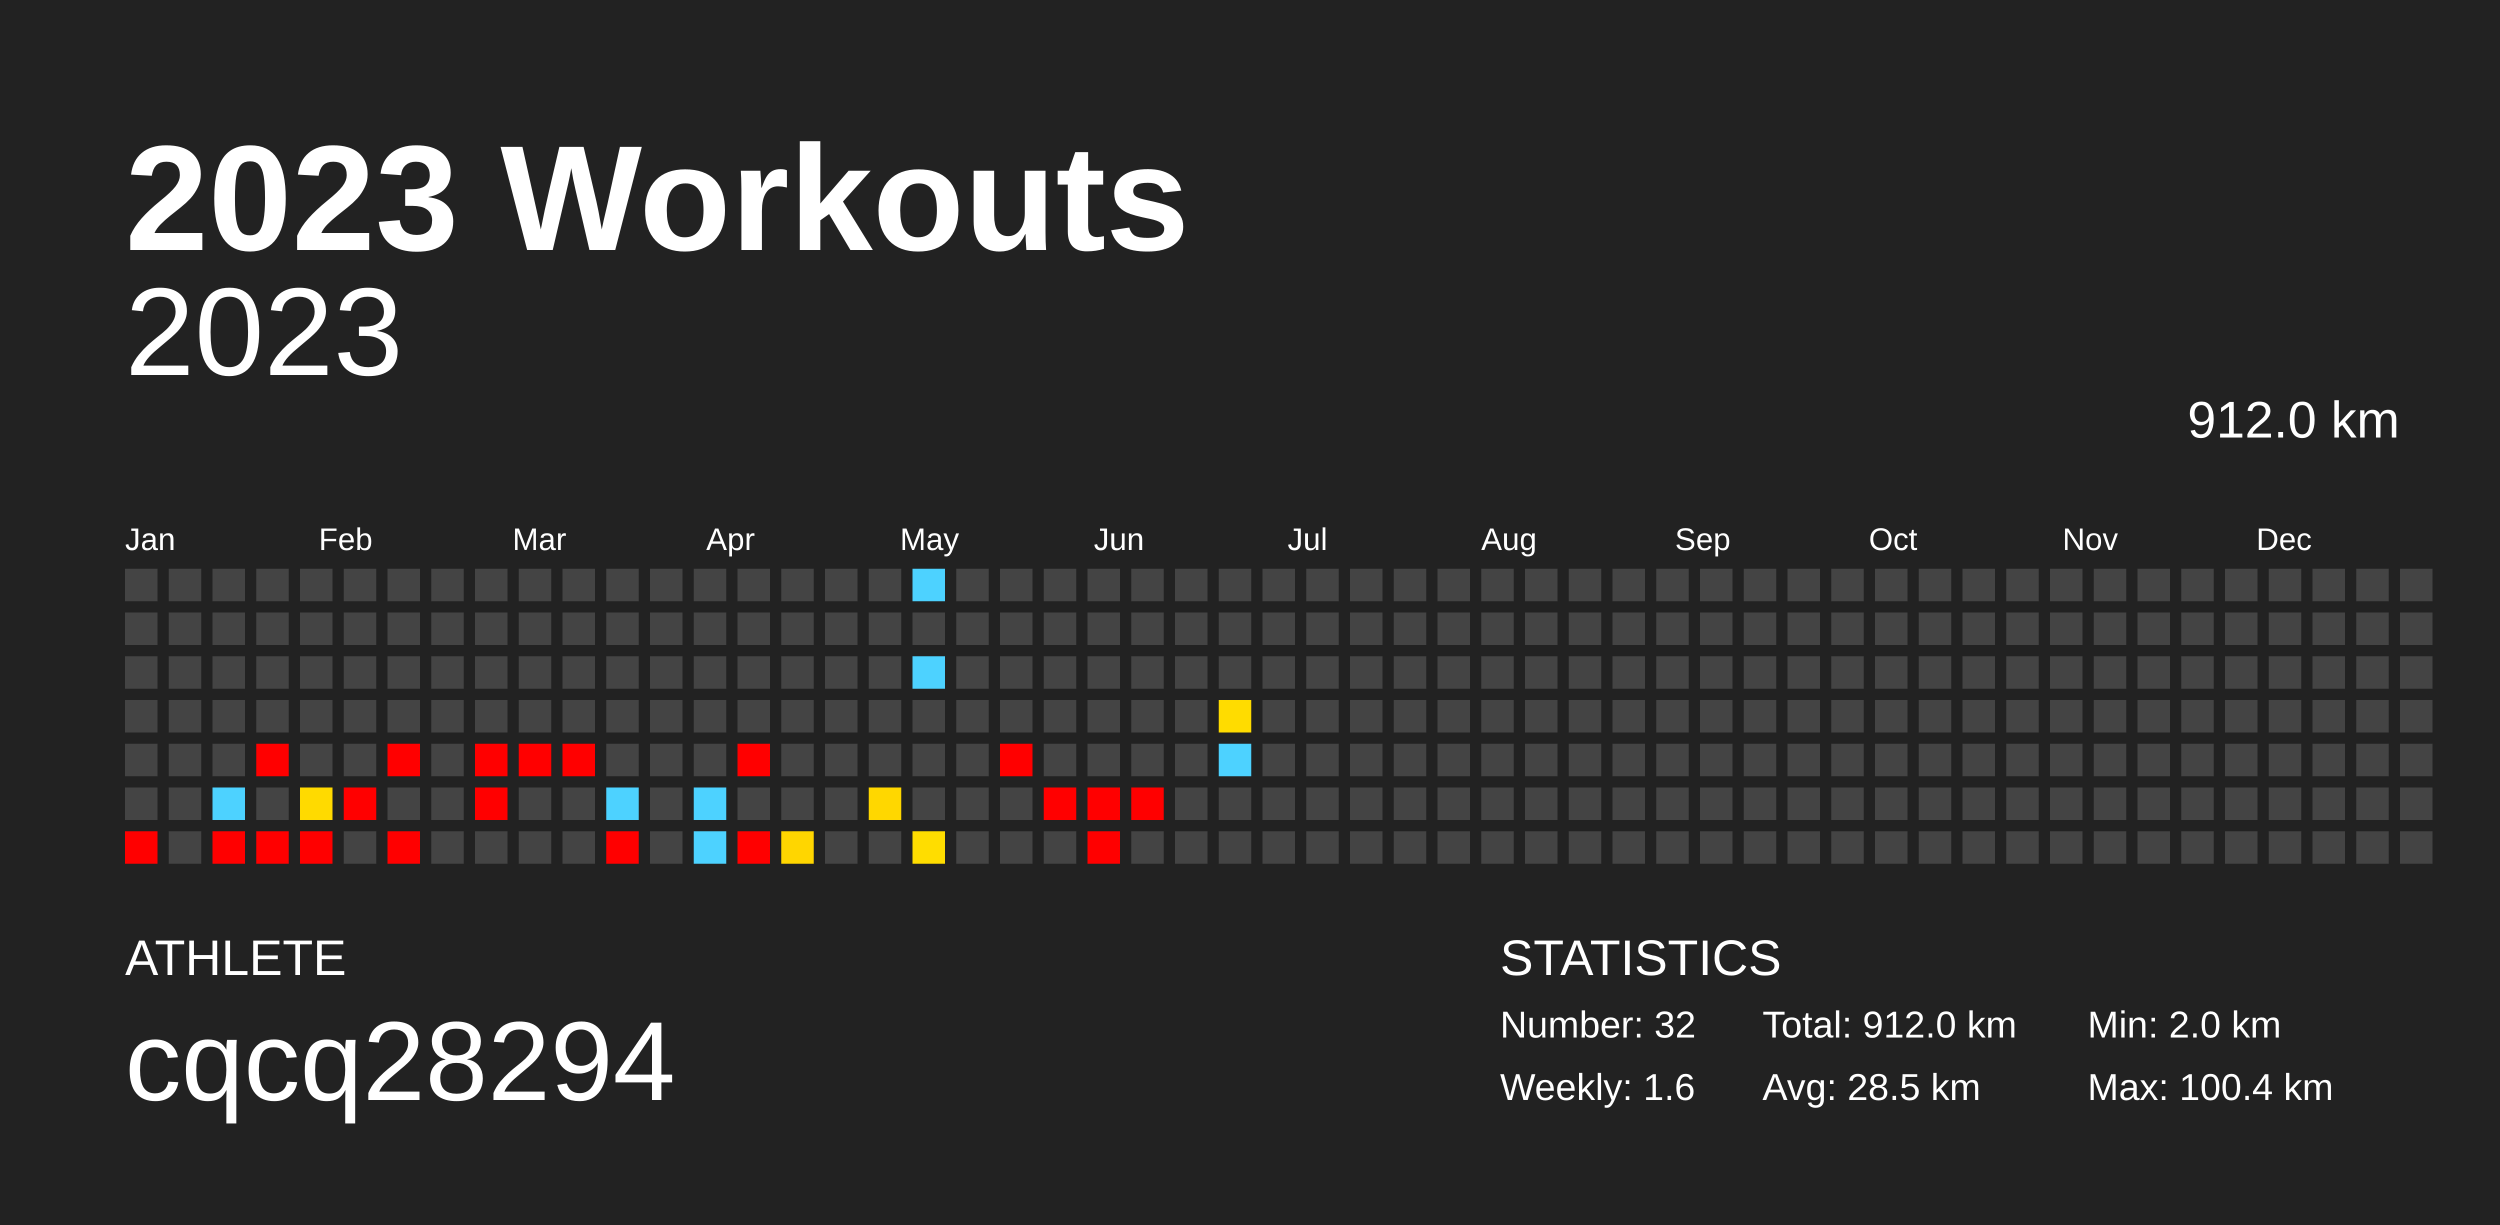
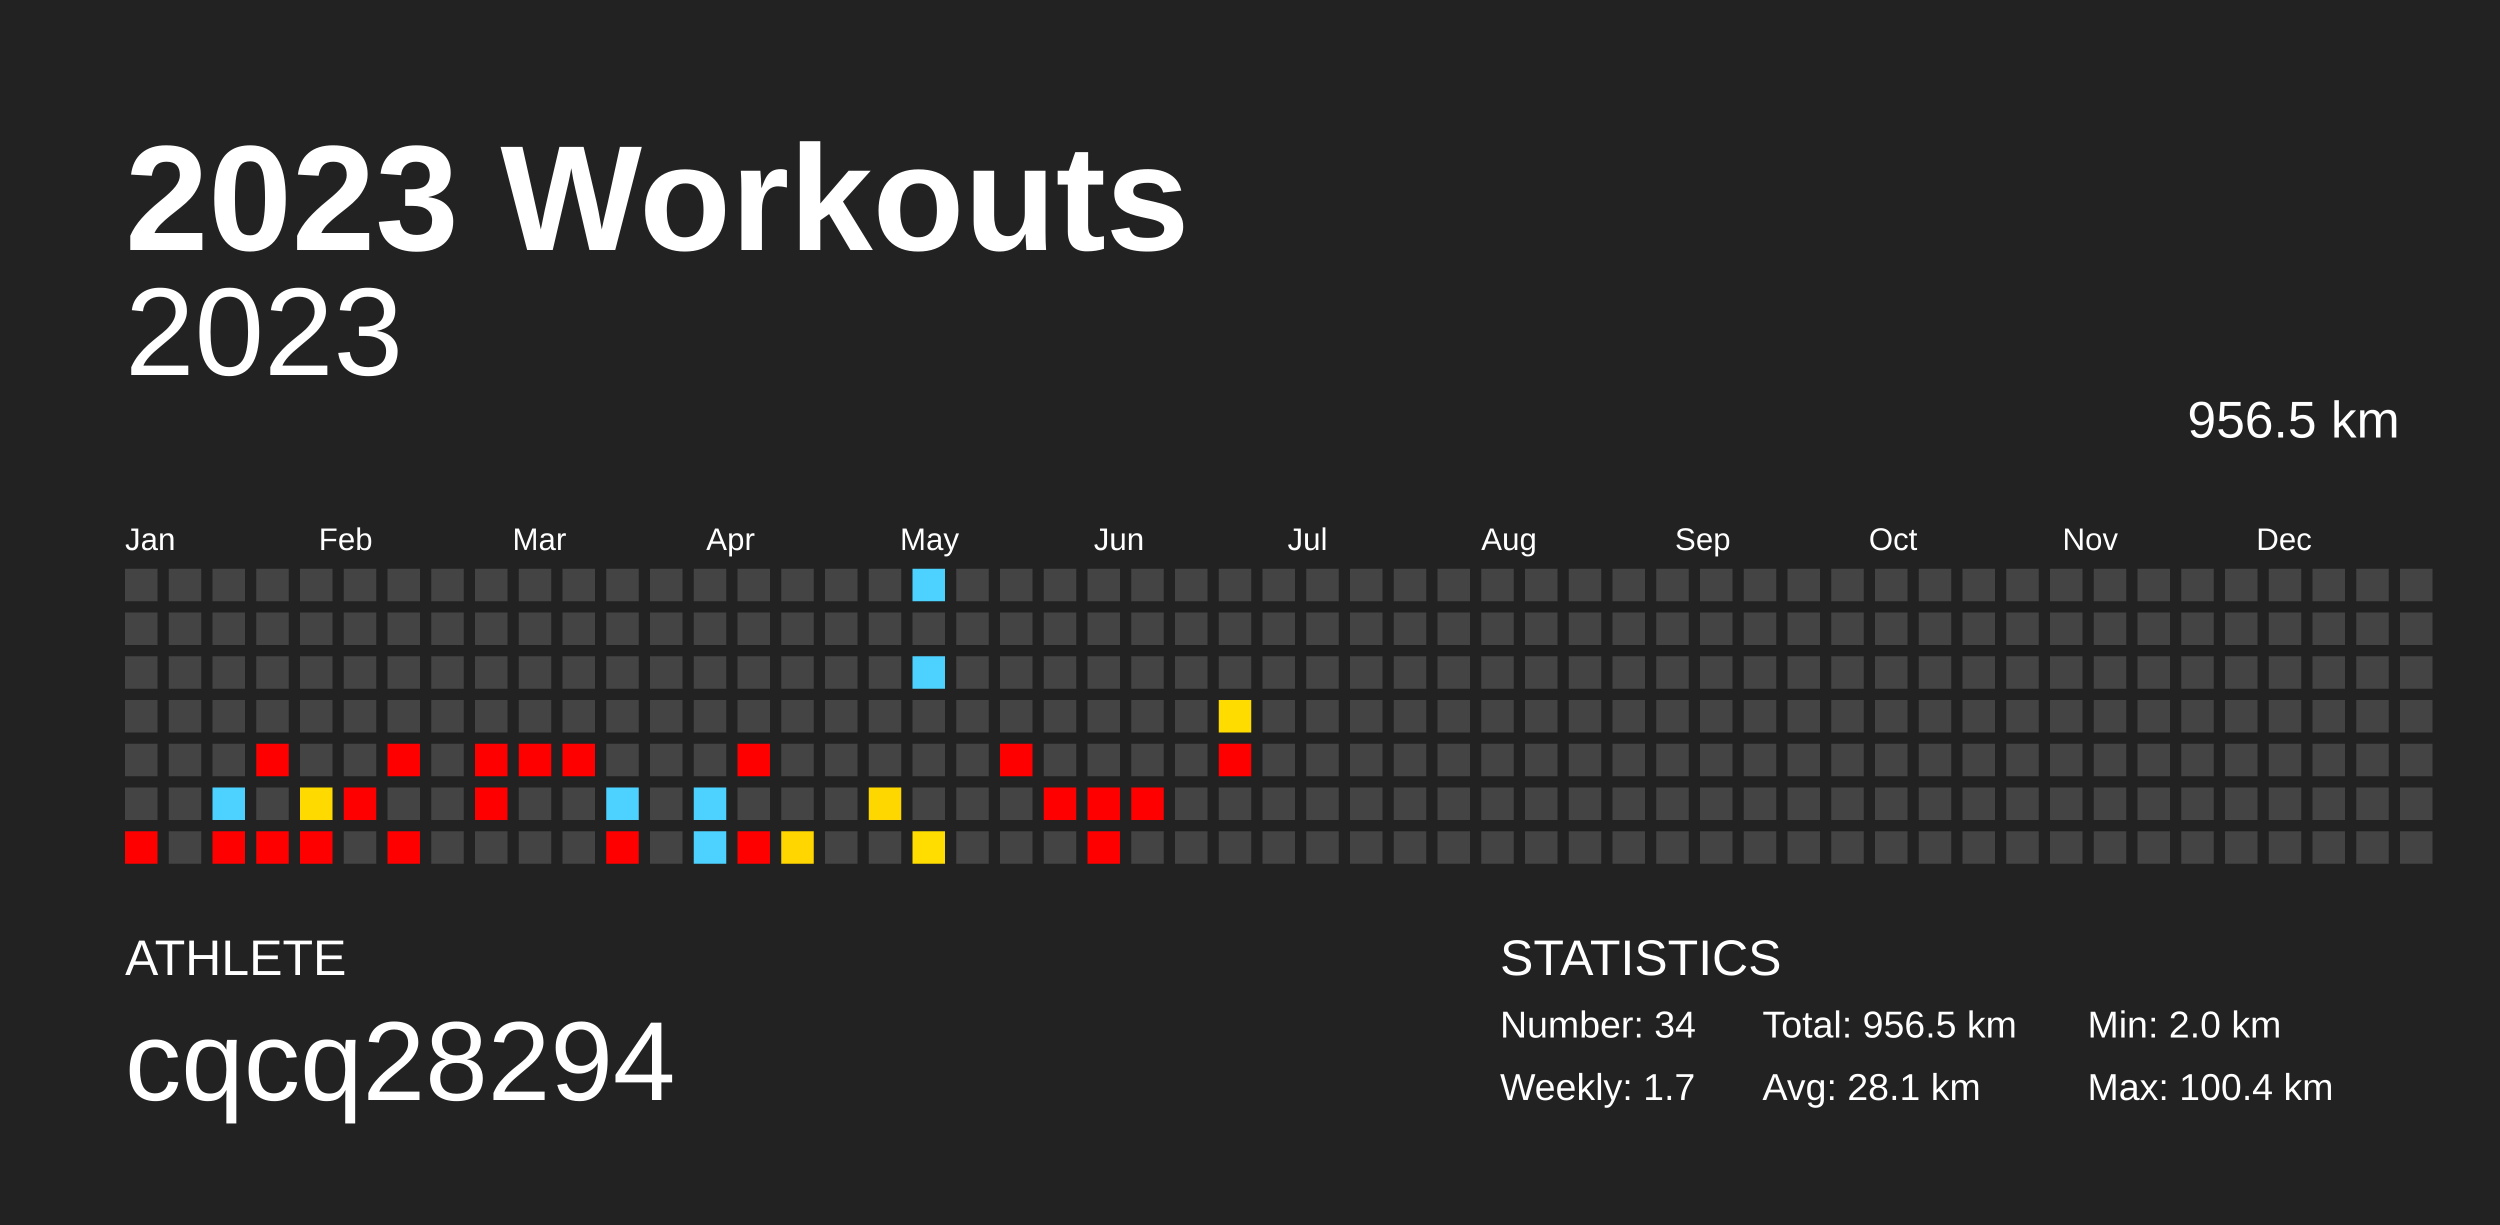
<svg xmlns="http://www.w3.org/2000/svg" baseProfile="full" height="98mm" version="1.1" viewBox="0,0,200,98" width="200mm">
  <defs />
  <rect fill="#222222" height="98" width="200" x="0" y="0" />
  <text fill="#FFFFFF" style="font-size:12px; font-family:Arial; font-weight:bold;" x="10" y="20">2023 Workouts</text>
  <text fill="#FFFFFF" style="font-size:4px; font-family:Arial" x="10" y="78">ATHLETE</text>
  <text fill="#FFFFFF" style="font-size:9px; font-family:Arial" x="10" y="88">cqcq28294</text>
  <text fill="#FFFFFF" style="font-size:4px; font-family:Arial" x="120" y="78">STATISTICS</text>
-   <text fill="#FFFFFF" style="font-size:3px; font-family:Arial" x="120" y="83">Number: 32</text>
-   <text fill="#FFFFFF" style="font-size:3px; font-family:Arial" x="120" y="88">Weekly: 1.6</text>
-   <text fill="#FFFFFF" style="font-size:3px; font-family:Arial" x="141" y="83">Total: 912.0 km</text>
-   <text fill="#FFFFFF" style="font-size:3px; font-family:Arial" x="141" y="88">Avg: 28.5 km</text>
+   <text fill="#FFFFFF" style="font-size:3px; font-family:Arial" x="120" y="83">Number: 34</text>
+   <text fill="#FFFFFF" style="font-size:3px; font-family:Arial" x="120" y="88">Weekly: 1.7</text>
+   <text fill="#FFFFFF" style="font-size:3px; font-family:Arial" x="141" y="83">Total: 956.5 km</text>
+   <text fill="#FFFFFF" style="font-size:3px; font-family:Arial" x="141" y="88">Avg: 28.1 km</text>
  <text fill="#FFFFFF" style="font-size:3px; font-family:Arial" x="167" y="83">Min: 2.0 km</text>
  <text fill="#FFFFFF" style="font-size:3px; font-family:Arial" x="167" y="88">Max: 100.4 km</text>
  <text alignment-baseline="hanging" fill="#FFFFFF" style="font-size:10.0px; font-family:Arial;" x="10" y="30">2023</text>
-   <text alignment-baseline="hanging" fill="#FFFFFF" style="font-size:4.125px; font-family:Arial;" x="175" y="35">912.0 km</text>
+   <text alignment-baseline="hanging" fill="#FFFFFF" style="font-size:4.125px; font-family:Arial;" x="175" y="35">956.5 km</text>
  <text fill="#FFFFFF" style="font-size:2.5px; font-family:Arial" x="10.0" y="44">Jan</text>
  <text fill="#FFFFFF" style="font-size:2.5px; font-family:Arial" x="25.5" y="44">Feb</text>
  <text fill="#FFFFFF" style="font-size:2.5px; font-family:Arial" x="41.0" y="44">Mar</text>
  <text fill="#FFFFFF" style="font-size:2.5px; font-family:Arial" x="56.5" y="44">Apr</text>
  <text fill="#FFFFFF" style="font-size:2.5px; font-family:Arial" x="72.0" y="44">May</text>
  <text fill="#FFFFFF" style="font-size:2.5px; font-family:Arial" x="87.5" y="44">Jun</text>
  <text fill="#FFFFFF" style="font-size:2.5px; font-family:Arial" x="103.0" y="44">Jul</text>
  <text fill="#FFFFFF" style="font-size:2.5px; font-family:Arial" x="118.5" y="44">Aug</text>
  <text fill="#FFFFFF" style="font-size:2.5px; font-family:Arial" x="134.0" y="44">Sep</text>
  <text fill="#FFFFFF" style="font-size:2.5px; font-family:Arial" x="149.5" y="44">Oct</text>
  <text fill="#FFFFFF" style="font-size:2.5px; font-family:Arial" x="165.0" y="44">Nov</text>
  <text fill="#FFFFFF" style="font-size:2.5px; font-family:Arial" x="180.5" y="44">Dec</text>
  <rect fill="#444444" height="2.6" width="2.6" x="10.0" y="45.5" />
  <rect fill="#444444" height="2.6" width="2.6" x="10.0" y="49.0" />
  <rect fill="#444444" height="2.6" width="2.6" x="10.0" y="52.5" />
  <rect fill="#444444" height="2.6" width="2.6" x="10.0" y="56.0" />
  <rect fill="#444444" height="2.6" width="2.6" x="10.0" y="59.5" />
  <rect fill="#444444" height="2.6" width="2.6" x="10.0" y="63.0" />
  <rect fill="red" height="2.6" width="2.6" x="10.0" y="66.5" />
  <rect fill="#444444" height="2.6" width="2.6" x="13.5" y="45.5" />
  <rect fill="#444444" height="2.6" width="2.6" x="13.5" y="49.0" />
  <rect fill="#444444" height="2.6" width="2.6" x="13.5" y="52.5" />
  <rect fill="#444444" height="2.6" width="2.6" x="13.5" y="56.0" />
  <rect fill="#444444" height="2.6" width="2.6" x="13.5" y="59.5" />
  <rect fill="#444444" height="2.6" width="2.6" x="13.5" y="63.0" />
  <rect fill="#444444" height="2.6" width="2.6" x="13.5" y="66.5" />
  <rect fill="#444444" height="2.6" width="2.6" x="17.0" y="45.5" />
  <rect fill="#444444" height="2.6" width="2.6" x="17.0" y="49.0" />
  <rect fill="#444444" height="2.6" width="2.6" x="17.0" y="52.5" />
  <rect fill="#444444" height="2.6" width="2.6" x="17.0" y="56.0" />
  <rect fill="#444444" height="2.6" width="2.6" x="17.0" y="59.5" />
  <rect fill="#4dd2ff" height="2.6" width="2.6" x="17.0" y="63.0" />
  <rect fill="red" height="2.6" width="2.6" x="17.0" y="66.5" />
  <rect fill="#444444" height="2.6" width="2.6" x="20.5" y="45.5" />
  <rect fill="#444444" height="2.6" width="2.6" x="20.5" y="49.0" />
  <rect fill="#444444" height="2.6" width="2.6" x="20.5" y="52.5" />
  <rect fill="#444444" height="2.6" width="2.6" x="20.5" y="56.0" />
  <rect fill="red" height="2.6" width="2.6" x="20.5" y="59.5" />
  <rect fill="#444444" height="2.6" width="2.6" x="20.5" y="63.0" />
  <rect fill="red" height="2.6" width="2.6" x="20.5" y="66.5" />
  <rect fill="#444444" height="2.6" width="2.6" x="24.0" y="45.5" />
  <rect fill="#444444" height="2.6" width="2.6" x="24.0" y="49.0" />
  <rect fill="#444444" height="2.6" width="2.6" x="24.0" y="52.5" />
  <rect fill="#444444" height="2.6" width="2.6" x="24.0" y="56.0" />
  <rect fill="#444444" height="2.6" width="2.6" x="24.0" y="59.5" />
  <rect fill="#ffda00" height="2.6" width="2.6" x="24.0" y="63.0" />
  <rect fill="red" height="2.6" width="2.6" x="24.0" y="66.5" />
  <rect fill="#444444" height="2.6" width="2.6" x="27.5" y="45.5" />
  <rect fill="#444444" height="2.6" width="2.6" x="27.5" y="49.0" />
  <rect fill="#444444" height="2.6" width="2.6" x="27.5" y="52.5" />
  <rect fill="#444444" height="2.6" width="2.6" x="27.5" y="56.0" />
  <rect fill="#444444" height="2.6" width="2.6" x="27.5" y="59.5" />
  <rect fill="red" height="2.6" width="2.6" x="27.5" y="63.0" />
  <rect fill="#444444" height="2.6" width="2.6" x="27.5" y="66.5" />
  <rect fill="#444444" height="2.6" width="2.6" x="31.0" y="45.5" />
  <rect fill="#444444" height="2.6" width="2.6" x="31.0" y="49.0" />
  <rect fill="#444444" height="2.6" width="2.6" x="31.0" y="52.5" />
  <rect fill="#444444" height="2.6" width="2.6" x="31.0" y="56.0" />
  <rect fill="red" height="2.6" width="2.6" x="31.0" y="59.5" />
  <rect fill="#444444" height="2.6" width="2.6" x="31.0" y="63.0" />
  <rect fill="red" height="2.6" width="2.6" x="31.0" y="66.5" />
  <rect fill="#444444" height="2.6" width="2.6" x="34.5" y="45.5" />
  <rect fill="#444444" height="2.6" width="2.6" x="34.5" y="49.0" />
  <rect fill="#444444" height="2.6" width="2.6" x="34.5" y="52.5" />
  <rect fill="#444444" height="2.6" width="2.6" x="34.5" y="56.0" />
  <rect fill="#444444" height="2.6" width="2.6" x="34.5" y="59.5" />
  <rect fill="#444444" height="2.6" width="2.6" x="34.5" y="63.0" />
  <rect fill="#444444" height="2.6" width="2.6" x="34.5" y="66.5" />
  <rect fill="#444444" height="2.6" width="2.6" x="38.0" y="45.5" />
  <rect fill="#444444" height="2.6" width="2.6" x="38.0" y="49.0" />
  <rect fill="#444444" height="2.6" width="2.6" x="38.0" y="52.5" />
  <rect fill="#444444" height="2.6" width="2.6" x="38.0" y="56.0" />
  <rect fill="red" height="2.6" width="2.6" x="38.0" y="59.5" />
  <rect fill="red" height="2.6" width="2.6" x="38.0" y="63.0" />
  <rect fill="#444444" height="2.6" width="2.6" x="38.0" y="66.5" />
  <rect fill="#444444" height="2.6" width="2.6" x="41.5" y="45.5" />
  <rect fill="#444444" height="2.6" width="2.6" x="41.5" y="49.0" />
  <rect fill="#444444" height="2.6" width="2.6" x="41.5" y="52.5" />
  <rect fill="#444444" height="2.6" width="2.6" x="41.5" y="56.0" />
  <rect fill="red" height="2.6" width="2.6" x="41.5" y="59.5" />
  <rect fill="#444444" height="2.6" width="2.6" x="41.5" y="63.0" />
  <rect fill="#444444" height="2.6" width="2.6" x="41.5" y="66.5" />
  <rect fill="#444444" height="2.6" width="2.6" x="45.0" y="45.5" />
  <rect fill="#444444" height="2.6" width="2.6" x="45.0" y="49.0" />
  <rect fill="#444444" height="2.6" width="2.6" x="45.0" y="52.5" />
  <rect fill="#444444" height="2.6" width="2.6" x="45.0" y="56.0" />
  <rect fill="red" height="2.6" width="2.6" x="45.0" y="59.5" />
  <rect fill="#444444" height="2.6" width="2.6" x="45.0" y="63.0" />
  <rect fill="#444444" height="2.6" width="2.6" x="45.0" y="66.5" />
  <rect fill="#444444" height="2.6" width="2.6" x="48.5" y="45.5" />
  <rect fill="#444444" height="2.6" width="2.6" x="48.5" y="49.0" />
  <rect fill="#444444" height="2.6" width="2.6" x="48.5" y="52.5" />
  <rect fill="#444444" height="2.6" width="2.6" x="48.5" y="56.0" />
  <rect fill="#444444" height="2.6" width="2.6" x="48.5" y="59.5" />
  <rect fill="#4dd2ff" height="2.6" width="2.6" x="48.5" y="63.0" />
  <rect fill="red" height="2.6" width="2.6" x="48.5" y="66.5" />
  <rect fill="#444444" height="2.6" width="2.6" x="52.0" y="45.5" />
  <rect fill="#444444" height="2.6" width="2.6" x="52.0" y="49.0" />
  <rect fill="#444444" height="2.6" width="2.6" x="52.0" y="52.5" />
  <rect fill="#444444" height="2.6" width="2.6" x="52.0" y="56.0" />
  <rect fill="#444444" height="2.6" width="2.6" x="52.0" y="59.5" />
  <rect fill="#444444" height="2.6" width="2.6" x="52.0" y="63.0" />
  <rect fill="#444444" height="2.6" width="2.6" x="52.0" y="66.5" />
  <rect fill="#444444" height="2.6" width="2.6" x="55.5" y="45.5" />
  <rect fill="#444444" height="2.6" width="2.6" x="55.5" y="49.0" />
  <rect fill="#444444" height="2.6" width="2.6" x="55.5" y="52.5" />
  <rect fill="#444444" height="2.6" width="2.6" x="55.5" y="56.0" />
  <rect fill="#444444" height="2.6" width="2.6" x="55.5" y="59.5" />
  <rect fill="#4dd2ff" height="2.6" width="2.6" x="55.5" y="63.0" />
  <rect fill="#4dd2ff" height="2.6" width="2.6" x="55.5" y="66.5" />
  <rect fill="#444444" height="2.6" width="2.6" x="59.0" y="45.5" />
  <rect fill="#444444" height="2.6" width="2.6" x="59.0" y="49.0" />
  <rect fill="#444444" height="2.6" width="2.6" x="59.0" y="52.5" />
  <rect fill="#444444" height="2.6" width="2.6" x="59.0" y="56.0" />
  <rect fill="red" height="2.6" width="2.6" x="59.0" y="59.5" />
  <rect fill="#444444" height="2.6" width="2.6" x="59.0" y="63.0" />
  <rect fill="red" height="2.6" width="2.6" x="59.0" y="66.5" />
  <rect fill="#444444" height="2.6" width="2.6" x="62.5" y="45.5" />
  <rect fill="#444444" height="2.6" width="2.6" x="62.5" y="49.0" />
  <rect fill="#444444" height="2.6" width="2.6" x="62.5" y="52.5" />
  <rect fill="#444444" height="2.6" width="2.6" x="62.5" y="56.0" />
  <rect fill="#444444" height="2.6" width="2.6" x="62.5" y="59.5" />
  <rect fill="#444444" height="2.6" width="2.6" x="62.5" y="63.0" />
  <rect fill="#ffd600" height="2.6" width="2.6" x="62.5" y="66.5" />
  <rect fill="#444444" height="2.6" width="2.6" x="66.0" y="45.5" />
  <rect fill="#444444" height="2.6" width="2.6" x="66.0" y="49.0" />
  <rect fill="#444444" height="2.6" width="2.6" x="66.0" y="52.5" />
  <rect fill="#444444" height="2.6" width="2.6" x="66.0" y="56.0" />
  <rect fill="#444444" height="2.6" width="2.6" x="66.0" y="59.5" />
  <rect fill="#444444" height="2.6" width="2.6" x="66.0" y="63.0" />
  <rect fill="#444444" height="2.6" width="2.6" x="66.0" y="66.5" />
  <rect fill="#444444" height="2.6" width="2.6" x="69.5" y="45.5" />
  <rect fill="#444444" height="2.6" width="2.6" x="69.5" y="49.0" />
  <rect fill="#444444" height="2.6" width="2.6" x="69.5" y="52.5" />
  <rect fill="#444444" height="2.6" width="2.6" x="69.5" y="56.0" />
  <rect fill="#444444" height="2.6" width="2.6" x="69.5" y="59.5" />
  <rect fill="#ffd700" height="2.6" width="2.6" x="69.5" y="63.0" />
  <rect fill="#444444" height="2.6" width="2.6" x="69.5" y="66.5" />
  <rect fill="#4dd2ff" height="2.6" width="2.6" x="73.0" y="45.5" />
  <rect fill="#444444" height="2.6" width="2.6" x="73.0" y="49.0" />
  <rect fill="#4dd2ff" height="2.6" width="2.6" x="73.0" y="52.5" />
  <rect fill="#444444" height="2.6" width="2.6" x="73.0" y="56.0" />
  <rect fill="#444444" height="2.6" width="2.6" x="73.0" y="59.5" />
  <rect fill="#444444" height="2.6" width="2.6" x="73.0" y="63.0" />
  <rect fill="#ffdd00" height="2.6" width="2.6" x="73.0" y="66.5" />
  <rect fill="#444444" height="2.6" width="2.6" x="76.5" y="45.5" />
  <rect fill="#444444" height="2.6" width="2.6" x="76.5" y="49.0" />
  <rect fill="#444444" height="2.6" width="2.6" x="76.5" y="52.5" />
  <rect fill="#444444" height="2.6" width="2.6" x="76.5" y="56.0" />
  <rect fill="#444444" height="2.6" width="2.6" x="76.5" y="59.5" />
  <rect fill="#444444" height="2.6" width="2.6" x="76.5" y="63.0" />
  <rect fill="#444444" height="2.6" width="2.6" x="76.5" y="66.5" />
  <rect fill="#444444" height="2.6" width="2.6" x="80.0" y="45.5" />
  <rect fill="#444444" height="2.6" width="2.6" x="80.0" y="49.0" />
  <rect fill="#444444" height="2.6" width="2.6" x="80.0" y="52.5" />
  <rect fill="#444444" height="2.6" width="2.6" x="80.0" y="56.0" />
  <rect fill="red" height="2.6" width="2.6" x="80.0" y="59.5" />
  <rect fill="#444444" height="2.6" width="2.6" x="80.0" y="63.0" />
  <rect fill="#444444" height="2.6" width="2.6" x="80.0" y="66.5" />
  <rect fill="#444444" height="2.6" width="2.6" x="83.5" y="45.5" />
  <rect fill="#444444" height="2.6" width="2.6" x="83.5" y="49.0" />
  <rect fill="#444444" height="2.6" width="2.6" x="83.5" y="52.5" />
  <rect fill="#444444" height="2.6" width="2.6" x="83.5" y="56.0" />
  <rect fill="#444444" height="2.6" width="2.6" x="83.5" y="59.5" />
  <rect fill="red" height="2.6" width="2.6" x="83.5" y="63.0" />
  <rect fill="#444444" height="2.6" width="2.6" x="83.5" y="66.5" />
  <rect fill="#444444" height="2.6" width="2.6" x="87.0" y="45.5" />
  <rect fill="#444444" height="2.6" width="2.6" x="87.0" y="49.0" />
  <rect fill="#444444" height="2.6" width="2.6" x="87.0" y="52.5" />
  <rect fill="#444444" height="2.6" width="2.6" x="87.0" y="56.0" />
  <rect fill="#444444" height="2.6" width="2.6" x="87.0" y="59.5" />
  <rect fill="red" height="2.6" width="2.6" x="87.0" y="63.0" />
  <rect fill="red" height="2.6" width="2.6" x="87.0" y="66.5" />
  <rect fill="#444444" height="2.6" width="2.6" x="90.5" y="45.5" />
  <rect fill="#444444" height="2.6" width="2.6" x="90.5" y="49.0" />
  <rect fill="#444444" height="2.6" width="2.6" x="90.5" y="52.5" />
  <rect fill="#444444" height="2.6" width="2.6" x="90.5" y="56.0" />
  <rect fill="#444444" height="2.6" width="2.6" x="90.5" y="59.5" />
  <rect fill="red" height="2.6" width="2.6" x="90.5" y="63.0" />
  <rect fill="#444444" height="2.6" width="2.6" x="90.5" y="66.5" />
  <rect fill="#444444" height="2.6" width="2.6" x="94.0" y="45.5" />
  <rect fill="#444444" height="2.6" width="2.6" x="94.0" y="49.0" />
  <rect fill="#444444" height="2.6" width="2.6" x="94.0" y="52.5" />
  <rect fill="#444444" height="2.6" width="2.6" x="94.0" y="56.0" />
  <rect fill="#444444" height="2.6" width="2.6" x="94.0" y="59.5" />
  <rect fill="#444444" height="2.6" width="2.6" x="94.0" y="63.0" />
  <rect fill="#444444" height="2.6" width="2.6" x="94.0" y="66.5" />
  <rect fill="#444444" height="2.6" width="2.6" x="97.5" y="45.5" />
  <rect fill="#444444" height="2.6" width="2.6" x="97.5" y="49.0" />
  <rect fill="#444444" height="2.6" width="2.6" x="97.5" y="52.5" />
  <rect fill="#ffdc00" height="2.6" width="2.6" x="97.5" y="56.0" />
-   <rect fill="#4dd2ff" height="2.6" width="2.6" x="97.5" y="59.5" />
+   <rect fill="red" height="2.6" width="2.6" x="97.5" y="59.5" />
  <rect fill="#444444" height="2.6" width="2.6" x="97.5" y="63.0" />
  <rect fill="#444444" height="2.6" width="2.6" x="97.5" y="66.5" />
  <rect fill="#444444" height="2.6" width="2.6" x="101.0" y="45.5" />
  <rect fill="#444444" height="2.6" width="2.6" x="101.0" y="49.0" />
  <rect fill="#444444" height="2.6" width="2.6" x="101.0" y="52.5" />
  <rect fill="#444444" height="2.6" width="2.6" x="101.0" y="56.0" />
  <rect fill="#444444" height="2.6" width="2.6" x="101.0" y="59.5" />
  <rect fill="#444444" height="2.6" width="2.6" x="101.0" y="63.0" />
  <rect fill="#444444" height="2.6" width="2.6" x="101.0" y="66.5" />
  <rect fill="#444444" height="2.6" width="2.6" x="104.5" y="45.5" />
  <rect fill="#444444" height="2.6" width="2.6" x="104.5" y="49.0" />
  <rect fill="#444444" height="2.6" width="2.6" x="104.5" y="52.5" />
  <rect fill="#444444" height="2.6" width="2.6" x="104.5" y="56.0" />
  <rect fill="#444444" height="2.6" width="2.6" x="104.5" y="59.5" />
  <rect fill="#444444" height="2.6" width="2.6" x="104.5" y="63.0" />
  <rect fill="#444444" height="2.6" width="2.6" x="104.5" y="66.5" />
  <rect fill="#444444" height="2.6" width="2.6" x="108.0" y="45.5" />
  <rect fill="#444444" height="2.6" width="2.6" x="108.0" y="49.0" />
  <rect fill="#444444" height="2.6" width="2.6" x="108.0" y="52.5" />
  <rect fill="#444444" height="2.6" width="2.6" x="108.0" y="56.0" />
  <rect fill="#444444" height="2.6" width="2.6" x="108.0" y="59.5" />
  <rect fill="#444444" height="2.6" width="2.6" x="108.0" y="63.0" />
  <rect fill="#444444" height="2.6" width="2.6" x="108.0" y="66.5" />
  <rect fill="#444444" height="2.6" width="2.6" x="111.5" y="45.5" />
  <rect fill="#444444" height="2.6" width="2.6" x="111.5" y="49.0" />
  <rect fill="#444444" height="2.6" width="2.6" x="111.5" y="52.5" />
  <rect fill="#444444" height="2.6" width="2.6" x="111.5" y="56.0" />
  <rect fill="#444444" height="2.6" width="2.6" x="111.5" y="59.5" />
  <rect fill="#444444" height="2.6" width="2.6" x="111.5" y="63.0" />
  <rect fill="#444444" height="2.6" width="2.6" x="111.5" y="66.5" />
  <rect fill="#444444" height="2.6" width="2.6" x="115.0" y="45.5" />
  <rect fill="#444444" height="2.6" width="2.6" x="115.0" y="49.0" />
  <rect fill="#444444" height="2.6" width="2.6" x="115.0" y="52.5" />
  <rect fill="#444444" height="2.6" width="2.6" x="115.0" y="56.0" />
  <rect fill="#444444" height="2.6" width="2.6" x="115.0" y="59.5" />
  <rect fill="#444444" height="2.6" width="2.6" x="115.0" y="63.0" />
  <rect fill="#444444" height="2.6" width="2.6" x="115.0" y="66.5" />
  <rect fill="#444444" height="2.6" width="2.6" x="118.5" y="45.5" />
  <rect fill="#444444" height="2.6" width="2.6" x="118.5" y="49.0" />
  <rect fill="#444444" height="2.6" width="2.6" x="118.5" y="52.5" />
  <rect fill="#444444" height="2.6" width="2.6" x="118.5" y="56.0" />
  <rect fill="#444444" height="2.6" width="2.6" x="118.5" y="59.5" />
  <rect fill="#444444" height="2.6" width="2.6" x="118.5" y="63.0" />
  <rect fill="#444444" height="2.6" width="2.6" x="118.5" y="66.5" />
  <rect fill="#444444" height="2.6" width="2.6" x="122.0" y="45.5" />
  <rect fill="#444444" height="2.6" width="2.6" x="122.0" y="49.0" />
  <rect fill="#444444" height="2.6" width="2.6" x="122.0" y="52.5" />
  <rect fill="#444444" height="2.6" width="2.6" x="122.0" y="56.0" />
  <rect fill="#444444" height="2.6" width="2.6" x="122.0" y="59.5" />
  <rect fill="#444444" height="2.6" width="2.6" x="122.0" y="63.0" />
  <rect fill="#444444" height="2.6" width="2.6" x="122.0" y="66.5" />
  <rect fill="#444444" height="2.6" width="2.6" x="125.5" y="45.5" />
  <rect fill="#444444" height="2.6" width="2.6" x="125.5" y="49.0" />
  <rect fill="#444444" height="2.6" width="2.6" x="125.5" y="52.5" />
  <rect fill="#444444" height="2.6" width="2.6" x="125.5" y="56.0" />
  <rect fill="#444444" height="2.6" width="2.6" x="125.5" y="59.5" />
  <rect fill="#444444" height="2.6" width="2.6" x="125.5" y="63.0" />
  <rect fill="#444444" height="2.6" width="2.6" x="125.5" y="66.5" />
  <rect fill="#444444" height="2.6" width="2.6" x="129.0" y="45.5" />
  <rect fill="#444444" height="2.6" width="2.6" x="129.0" y="49.0" />
  <rect fill="#444444" height="2.6" width="2.6" x="129.0" y="52.5" />
  <rect fill="#444444" height="2.6" width="2.6" x="129.0" y="56.0" />
  <rect fill="#444444" height="2.6" width="2.6" x="129.0" y="59.5" />
  <rect fill="#444444" height="2.6" width="2.6" x="129.0" y="63.0" />
  <rect fill="#444444" height="2.6" width="2.6" x="129.0" y="66.5" />
  <rect fill="#444444" height="2.6" width="2.6" x="132.5" y="45.5" />
  <rect fill="#444444" height="2.6" width="2.6" x="132.5" y="49.0" />
  <rect fill="#444444" height="2.6" width="2.6" x="132.5" y="52.5" />
  <rect fill="#444444" height="2.6" width="2.6" x="132.5" y="56.0" />
  <rect fill="#444444" height="2.6" width="2.6" x="132.5" y="59.5" />
  <rect fill="#444444" height="2.6" width="2.6" x="132.5" y="63.0" />
  <rect fill="#444444" height="2.6" width="2.6" x="132.5" y="66.5" />
  <rect fill="#444444" height="2.6" width="2.6" x="136.0" y="45.5" />
  <rect fill="#444444" height="2.6" width="2.6" x="136.0" y="49.0" />
  <rect fill="#444444" height="2.6" width="2.6" x="136.0" y="52.5" />
  <rect fill="#444444" height="2.6" width="2.6" x="136.0" y="56.0" />
  <rect fill="#444444" height="2.6" width="2.6" x="136.0" y="59.5" />
  <rect fill="#444444" height="2.6" width="2.6" x="136.0" y="63.0" />
  <rect fill="#444444" height="2.6" width="2.6" x="136.0" y="66.5" />
  <rect fill="#444444" height="2.6" width="2.6" x="139.5" y="45.5" />
  <rect fill="#444444" height="2.6" width="2.6" x="139.5" y="49.0" />
  <rect fill="#444444" height="2.6" width="2.6" x="139.5" y="52.5" />
  <rect fill="#444444" height="2.6" width="2.6" x="139.5" y="56.0" />
  <rect fill="#444444" height="2.6" width="2.6" x="139.5" y="59.5" />
  <rect fill="#444444" height="2.6" width="2.6" x="139.5" y="63.0" />
  <rect fill="#444444" height="2.6" width="2.6" x="139.5" y="66.5" />
  <rect fill="#444444" height="2.6" width="2.6" x="143.0" y="45.5" />
  <rect fill="#444444" height="2.6" width="2.6" x="143.0" y="49.0" />
  <rect fill="#444444" height="2.6" width="2.6" x="143.0" y="52.5" />
  <rect fill="#444444" height="2.6" width="2.6" x="143.0" y="56.0" />
  <rect fill="#444444" height="2.6" width="2.6" x="143.0" y="59.5" />
  <rect fill="#444444" height="2.6" width="2.6" x="143.0" y="63.0" />
  <rect fill="#444444" height="2.6" width="2.6" x="143.0" y="66.5" />
  <rect fill="#444444" height="2.6" width="2.6" x="146.5" y="45.5" />
  <rect fill="#444444" height="2.6" width="2.6" x="146.5" y="49.0" />
  <rect fill="#444444" height="2.6" width="2.6" x="146.5" y="52.5" />
  <rect fill="#444444" height="2.6" width="2.6" x="146.5" y="56.0" />
  <rect fill="#444444" height="2.6" width="2.6" x="146.5" y="59.5" />
  <rect fill="#444444" height="2.6" width="2.6" x="146.5" y="63.0" />
  <rect fill="#444444" height="2.6" width="2.6" x="146.5" y="66.5" />
  <rect fill="#444444" height="2.6" width="2.6" x="150.0" y="45.5" />
  <rect fill="#444444" height="2.6" width="2.6" x="150.0" y="49.0" />
  <rect fill="#444444" height="2.6" width="2.6" x="150.0" y="52.5" />
  <rect fill="#444444" height="2.6" width="2.6" x="150.0" y="56.0" />
  <rect fill="#444444" height="2.6" width="2.6" x="150.0" y="59.5" />
  <rect fill="#444444" height="2.6" width="2.6" x="150.0" y="63.0" />
  <rect fill="#444444" height="2.6" width="2.6" x="150.0" y="66.5" />
  <rect fill="#444444" height="2.6" width="2.6" x="153.5" y="45.5" />
  <rect fill="#444444" height="2.6" width="2.6" x="153.5" y="49.0" />
  <rect fill="#444444" height="2.6" width="2.6" x="153.5" y="52.5" />
  <rect fill="#444444" height="2.6" width="2.6" x="153.5" y="56.0" />
  <rect fill="#444444" height="2.6" width="2.6" x="153.5" y="59.5" />
  <rect fill="#444444" height="2.6" width="2.6" x="153.5" y="63.0" />
  <rect fill="#444444" height="2.6" width="2.6" x="153.5" y="66.5" />
  <rect fill="#444444" height="2.6" width="2.6" x="157.0" y="45.5" />
  <rect fill="#444444" height="2.6" width="2.6" x="157.0" y="49.0" />
  <rect fill="#444444" height="2.6" width="2.6" x="157.0" y="52.5" />
  <rect fill="#444444" height="2.6" width="2.6" x="157.0" y="56.0" />
  <rect fill="#444444" height="2.6" width="2.6" x="157.0" y="59.5" />
  <rect fill="#444444" height="2.6" width="2.6" x="157.0" y="63.0" />
  <rect fill="#444444" height="2.6" width="2.6" x="157.0" y="66.5" />
  <rect fill="#444444" height="2.6" width="2.6" x="160.5" y="45.5" />
  <rect fill="#444444" height="2.6" width="2.6" x="160.5" y="49.0" />
  <rect fill="#444444" height="2.6" width="2.6" x="160.5" y="52.5" />
  <rect fill="#444444" height="2.6" width="2.6" x="160.5" y="56.0" />
  <rect fill="#444444" height="2.6" width="2.6" x="160.5" y="59.5" />
  <rect fill="#444444" height="2.6" width="2.6" x="160.5" y="63.0" />
  <rect fill="#444444" height="2.6" width="2.6" x="160.5" y="66.5" />
  <rect fill="#444444" height="2.6" width="2.6" x="164.0" y="45.5" />
  <rect fill="#444444" height="2.6" width="2.6" x="164.0" y="49.0" />
  <rect fill="#444444" height="2.6" width="2.6" x="164.0" y="52.5" />
  <rect fill="#444444" height="2.6" width="2.6" x="164.0" y="56.0" />
  <rect fill="#444444" height="2.6" width="2.6" x="164.0" y="59.5" />
  <rect fill="#444444" height="2.6" width="2.6" x="164.0" y="63.0" />
  <rect fill="#444444" height="2.6" width="2.6" x="164.0" y="66.5" />
  <rect fill="#444444" height="2.6" width="2.6" x="167.5" y="45.5" />
  <rect fill="#444444" height="2.6" width="2.6" x="167.5" y="49.0" />
  <rect fill="#444444" height="2.6" width="2.6" x="167.5" y="52.5" />
  <rect fill="#444444" height="2.6" width="2.6" x="167.5" y="56.0" />
  <rect fill="#444444" height="2.6" width="2.6" x="167.5" y="59.5" />
  <rect fill="#444444" height="2.6" width="2.6" x="167.5" y="63.0" />
  <rect fill="#444444" height="2.6" width="2.6" x="167.5" y="66.5" />
  <rect fill="#444444" height="2.6" width="2.6" x="171.0" y="45.5" />
  <rect fill="#444444" height="2.6" width="2.6" x="171.0" y="49.0" />
  <rect fill="#444444" height="2.6" width="2.6" x="171.0" y="52.5" />
  <rect fill="#444444" height="2.6" width="2.6" x="171.0" y="56.0" />
  <rect fill="#444444" height="2.6" width="2.6" x="171.0" y="59.5" />
  <rect fill="#444444" height="2.6" width="2.6" x="171.0" y="63.0" />
  <rect fill="#444444" height="2.6" width="2.6" x="171.0" y="66.5" />
  <rect fill="#444444" height="2.6" width="2.6" x="174.5" y="45.5" />
  <rect fill="#444444" height="2.6" width="2.6" x="174.5" y="49.0" />
  <rect fill="#444444" height="2.6" width="2.6" x="174.5" y="52.5" />
  <rect fill="#444444" height="2.6" width="2.6" x="174.5" y="56.0" />
  <rect fill="#444444" height="2.6" width="2.6" x="174.5" y="59.5" />
  <rect fill="#444444" height="2.6" width="2.6" x="174.5" y="63.0" />
  <rect fill="#444444" height="2.6" width="2.6" x="174.5" y="66.5" />
  <rect fill="#444444" height="2.6" width="2.6" x="178.0" y="45.5" />
  <rect fill="#444444" height="2.6" width="2.6" x="178.0" y="49.0" />
  <rect fill="#444444" height="2.6" width="2.6" x="178.0" y="52.5" />
  <rect fill="#444444" height="2.6" width="2.6" x="178.0" y="56.0" />
  <rect fill="#444444" height="2.6" width="2.6" x="178.0" y="59.5" />
  <rect fill="#444444" height="2.6" width="2.6" x="178.0" y="63.0" />
  <rect fill="#444444" height="2.6" width="2.6" x="178.0" y="66.5" />
  <rect fill="#444444" height="2.6" width="2.6" x="181.5" y="45.5" />
  <rect fill="#444444" height="2.6" width="2.6" x="181.5" y="49.0" />
  <rect fill="#444444" height="2.6" width="2.6" x="181.5" y="52.5" />
  <rect fill="#444444" height="2.6" width="2.6" x="181.5" y="56.0" />
  <rect fill="#444444" height="2.6" width="2.6" x="181.5" y="59.5" />
  <rect fill="#444444" height="2.6" width="2.6" x="181.5" y="63.0" />
  <rect fill="#444444" height="2.6" width="2.6" x="181.5" y="66.5" />
  <rect fill="#444444" height="2.6" width="2.6" x="185.0" y="45.5" />
  <rect fill="#444444" height="2.6" width="2.6" x="185.0" y="49.0" />
  <rect fill="#444444" height="2.6" width="2.6" x="185.0" y="52.5" />
  <rect fill="#444444" height="2.6" width="2.6" x="185.0" y="56.0" />
  <rect fill="#444444" height="2.6" width="2.6" x="185.0" y="59.5" />
  <rect fill="#444444" height="2.6" width="2.6" x="185.0" y="63.0" />
  <rect fill="#444444" height="2.6" width="2.6" x="185.0" y="66.5" />
  <rect fill="#444444" height="2.6" width="2.6" x="188.5" y="45.5" />
  <rect fill="#444444" height="2.6" width="2.6" x="188.5" y="49.0" />
  <rect fill="#444444" height="2.6" width="2.6" x="188.5" y="52.5" />
  <rect fill="#444444" height="2.6" width="2.6" x="188.5" y="56.0" />
  <rect fill="#444444" height="2.6" width="2.6" x="188.5" y="59.5" />
  <rect fill="#444444" height="2.6" width="2.6" x="188.5" y="63.0" />
  <rect fill="#444444" height="2.6" width="2.6" x="188.5" y="66.5" />
  <rect fill="#444444" height="2.6" width="2.6" x="192.0" y="45.5" />
  <rect fill="#444444" height="2.6" width="2.6" x="192.0" y="49.0" />
  <rect fill="#444444" height="2.6" width="2.6" x="192.0" y="52.5" />
  <rect fill="#444444" height="2.6" width="2.6" x="192.0" y="56.0" />
  <rect fill="#444444" height="2.6" width="2.6" x="192.0" y="59.5" />
  <rect fill="#444444" height="2.6" width="2.6" x="192.0" y="63.0" />
  <rect fill="#444444" height="2.6" width="2.6" x="192.0" y="66.5" />
</svg>
